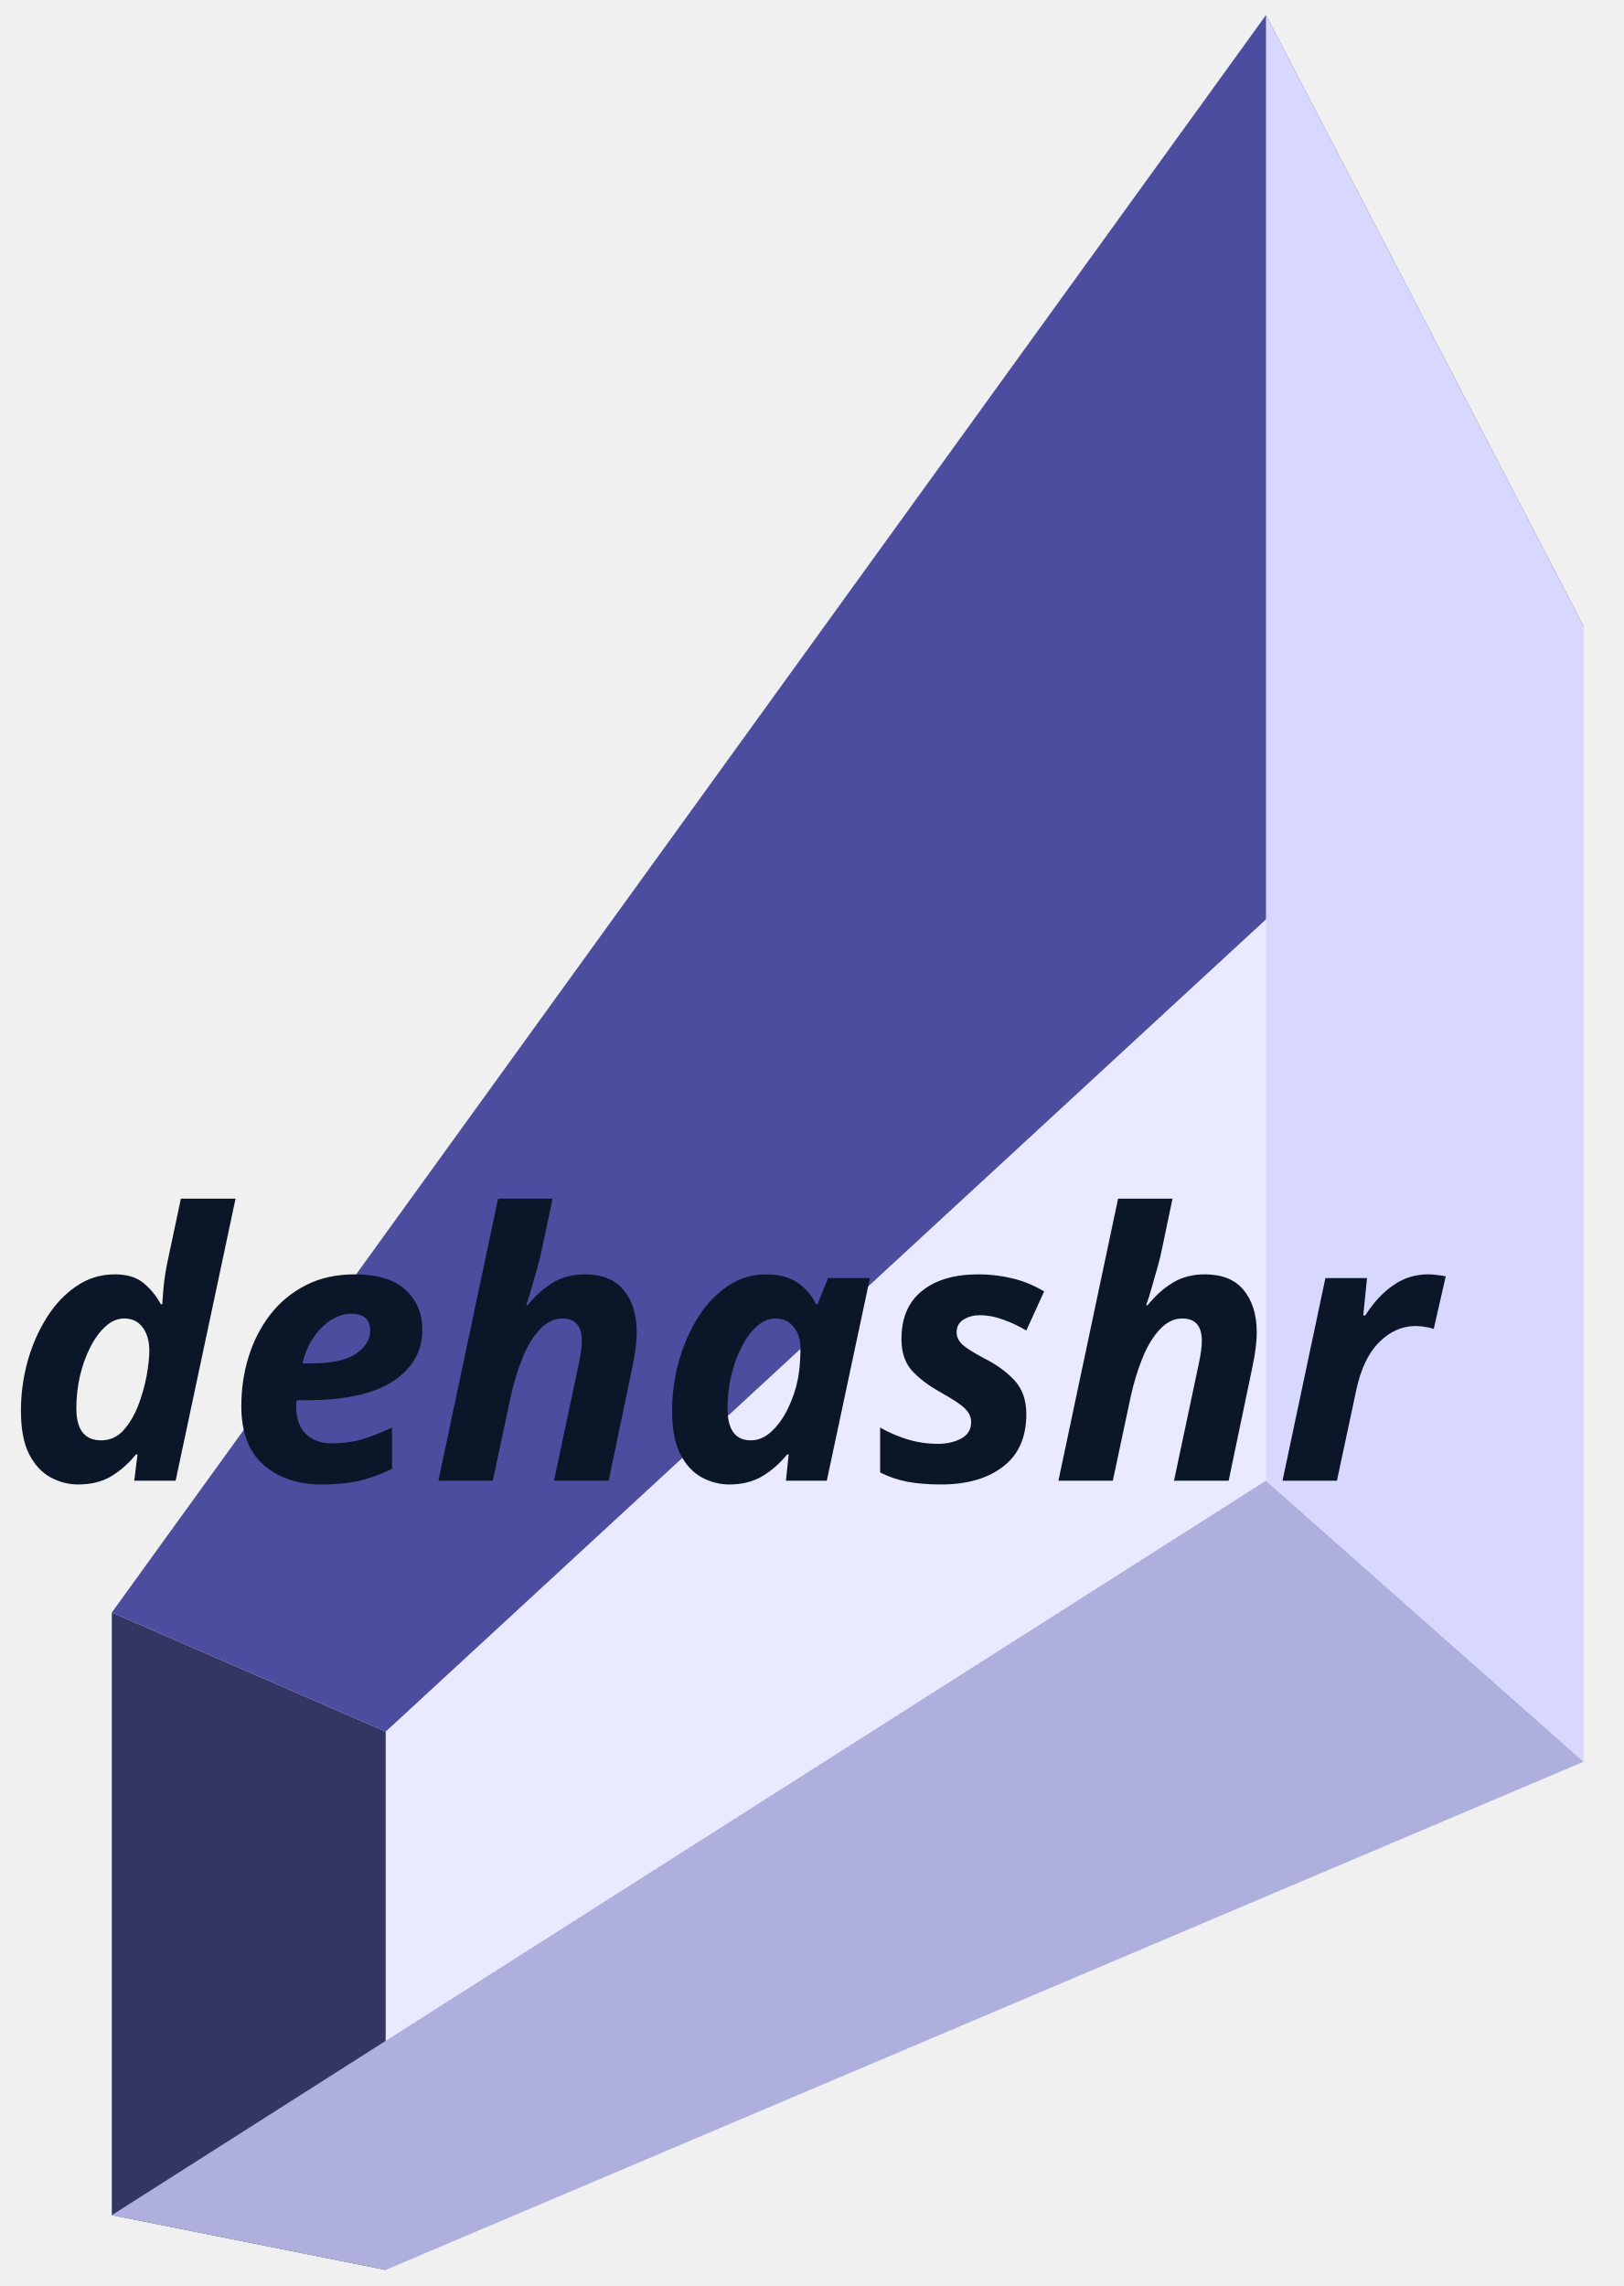
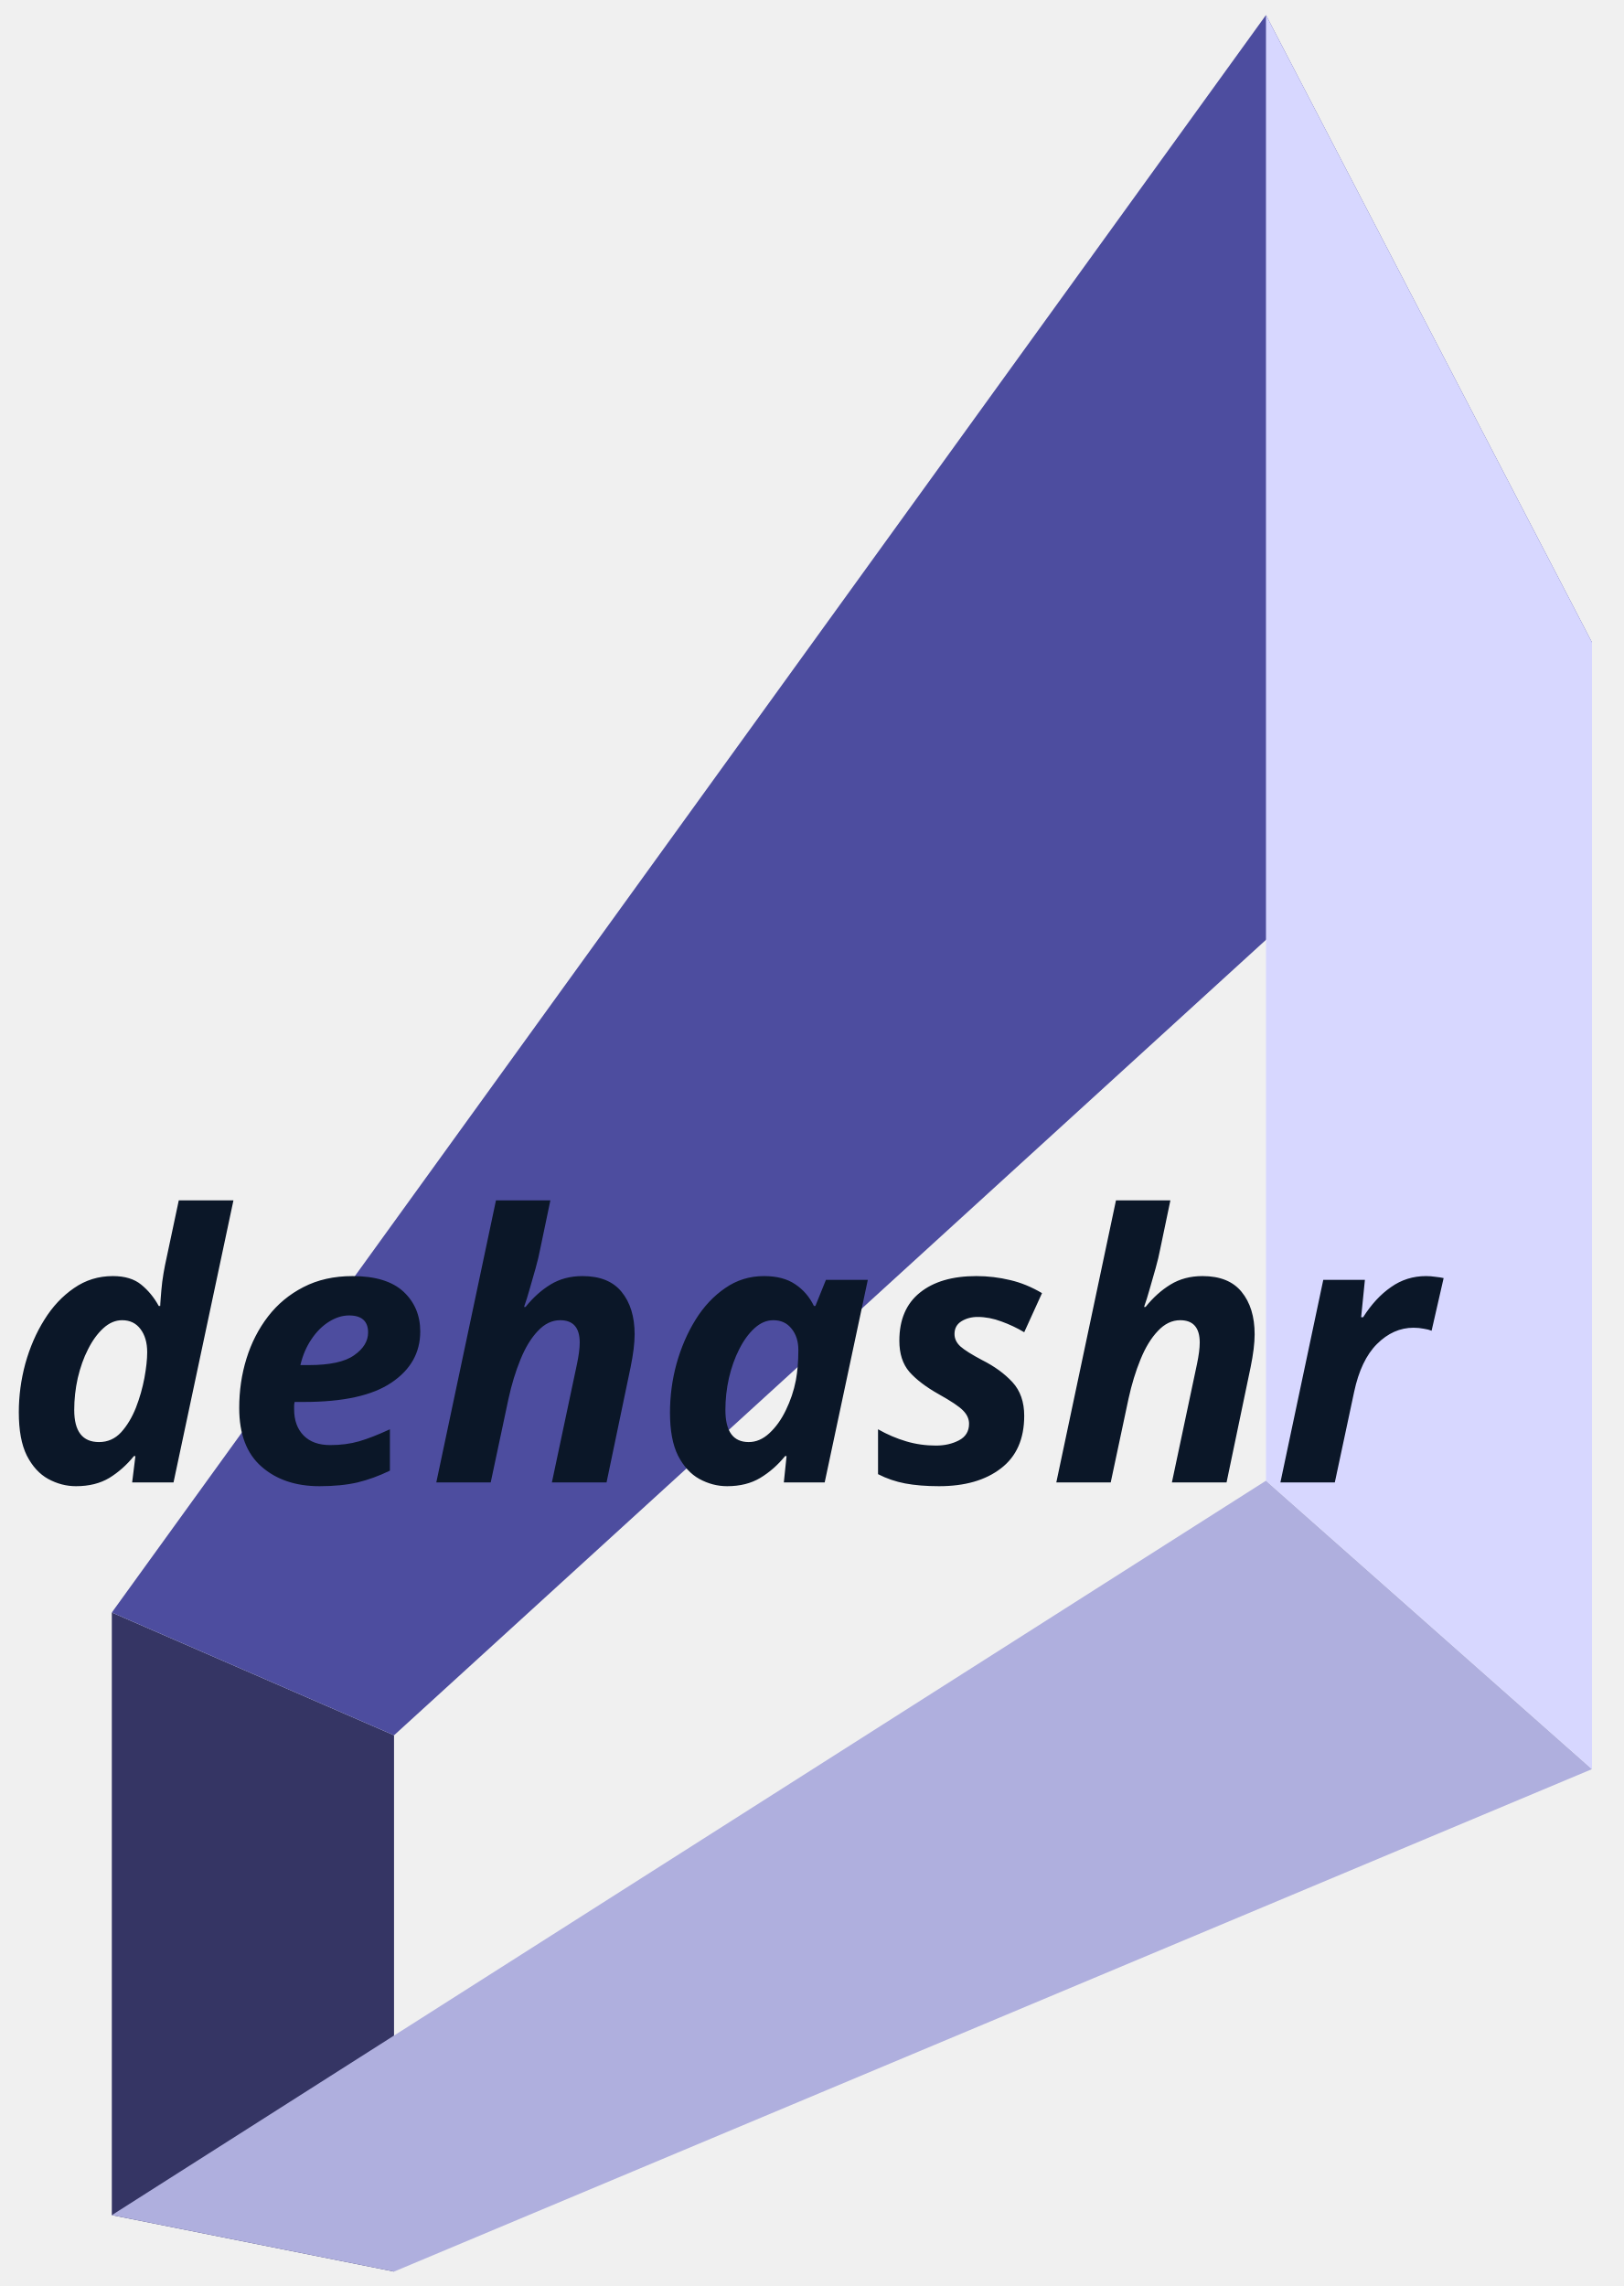
<svg xmlns="http://www.w3.org/2000/svg" width="125mm" height="176mm" viewBox="0 0 125 176" version="1.1" id="svg8">
  <defs id="defs2">
    <filter style="color-interpolation-filters:sRGB" id="filter1148">
      <feFlood flood-opacity="0.498" flood-color="rgb(0,0,0)" result="flood" id="feFlood1138" />
      <feComposite in="flood" in2="SourceGraphic" operator="in" result="composite1" id="feComposite1140" />
      <feGaussianBlur in="composite1" stdDeviation="0" result="blur" id="feGaussianBlur1142" />
      <feOffset dx="23.72" dy="26.212" result="offset" id="feOffset1144" />
      <feComposite in="SourceGraphic" in2="offset" operator="over" result="fbSourceGraphic" id="feComposite1146" />
      <feColorMatrix result="fbSourceGraphicAlpha" in="fbSourceGraphic" values="0 0 0 -1 0 0 0 0 -1 0 0 0 0 -1 0 0 0 0 1 0" id="feColorMatrix1150" />
      <feFlood id="feFlood1152" flood-opacity="0.498" flood-color="rgb(0,0,0)" result="flood" in="fbSourceGraphic" />
      <feComposite in2="fbSourceGraphic" id="feComposite1154" in="flood" operator="in" result="composite1" />
      <feGaussianBlur id="feGaussianBlur1156" in="composite1" stdDeviation="0" result="blur" />
      <feOffset id="feOffset1158" dx="23.72" dy="26.212" result="offset" />
      <feComposite in2="offset" id="feComposite1160" in="fbSourceGraphic" operator="over" result="fbSourceGraphic" />
      <feColorMatrix result="fbSourceGraphicAlpha" in="fbSourceGraphic" values="0 0 0 -1 0 0 0 0 -1 0 0 0 0 -1 0 0 0 0 1 0" id="feColorMatrix1162" />
      <feFlood id="feFlood1164" flood-opacity="0.498" flood-color="rgb(0,0,0)" result="flood" in="fbSourceGraphic" />
      <feComposite in2="fbSourceGraphic" id="feComposite1166" in="flood" operator="in" result="composite1" />
      <feGaussianBlur id="feGaussianBlur1168" in="composite1" stdDeviation="0" result="blur" />
      <feOffset id="feOffset1170" dx="23.72" dy="26.212" result="offset" />
      <feComposite in2="offset" id="feComposite1172" in="fbSourceGraphic" operator="over" result="composite2" />
    </filter>
  </defs>
  <g id="layer1">
    <g id="g12" style="fill-rule:evenodd;stroke:none;stroke-linejoin:round">
-       <path id="path24" style="fill:#e9e9ff;fill-rule:evenodd;stroke:none;stroke-width:1.235;stroke-linejoin:round" d="M 29.692,133.321 121.921,48.218 v 87.416 l -92.229,39.127 z" points="121.921,48.218 121.921,135.634 29.692,174.762 29.692,133.321 " />
-       <path id="path14" style="fill:#353564;fill-rule:evenodd;stroke:none;stroke-width:1.235;stroke-linejoin:round" d="m 8.609,124.148 v 46.396 l 21.084,4.217 v -41.441 z" points="8.609,170.544 29.692,174.762 29.692,133.321 8.609,124.148 " />
-       <path id="path16" style="fill:#4d4d9f;fill-rule:evenodd;stroke:none;stroke-width:1.235;stroke-linejoin:round" d="M 8.609,124.148 97.467,1.159 121.921,48.218 29.692,133.321 Z" points="97.467,1.159 121.921,48.218 29.692,133.321 8.609,124.148 " />
-       <path id="path22" style="fill:#afafde;fill-rule:evenodd;stroke:none;stroke-width:1.235;stroke-linejoin:round" d="m 8.609,170.544 88.858,-56.546 24.454,21.636 -92.229,39.127 z" points="97.467,113.998 121.921,135.634 29.692,174.762 8.609,170.544 " />
-       <path id="path20" style="fill:#d7d7ff;fill-rule:evenodd;stroke:none;stroke-width:1.235;stroke-linejoin:round" d="M 97.467,1.159 V 113.998 l 24.454,21.636 V 48.218 Z" points="97.467,113.998 121.921,135.634 121.921,48.218 97.467,1.159 " />
+       <path id="path24" style="fill:#ffffff;fill-rule:evenodd;stroke:none;stroke-width:1.235;stroke-linejoin:round;opacity:0" d="M 30.336,133.601 122.566,49.459 v 86.746 l -92.23,38.686 z" points="122.566,49.459 122.566,136.205 30.336,174.891 30.336,133.601 " />
+       <path id="path14" style="fill:#353564;fill-rule:evenodd;stroke:none;stroke-width:1.235;stroke-linejoin:round" d="m 8.609,124.148 v 46.396 l 21.727,4.346 v -41.29 z" points="8.609,170.544 30.336,174.891 30.336,133.601 8.609,124.148 " />
+       <path id="path16" style="fill:#4d4d9f;fill-rule:evenodd;stroke:none;stroke-width:1.235;stroke-linejoin:round" d="M 8.609,124.148 97.467,1.159 122.566,49.459 30.336,133.601 Z" points="97.467,1.159 122.566,49.459 30.336,133.601 8.609,124.148 " />
+       <path id="path22" style="fill:#afafde;fill-rule:evenodd;stroke:none;stroke-width:1.235;stroke-linejoin:round" d="M 8.609,170.544 97.467,113.998 122.566,136.205 30.336,174.891 Z" points="97.467,113.998 122.566,136.205 30.336,174.891 8.609,170.544 " />
+       <path id="path20" style="fill:#d7d7ff;fill-rule:evenodd;stroke:none;stroke-width:1.235;stroke-linejoin:round" d="M 97.467,1.159 V 113.998 l 25.099,22.207 V 49.459 Z" points="97.467,113.998 122.566,136.205 122.566,49.459 97.467,1.159 " />
    </g>
-     <text transform="matrix(1.235465,0,0,1.235465,-12.67396,-17.39838)" xml:space="preserve" style="font-style:italic;font-variant:normal;font-weight:600;font-stretch:normal;font-size:23.12px;line-height:1.25;font-family:'BlexMono Nerd Font';-inkscape-font-specification:'BlexMono Nerd Font, Semi-Bold Italic';font-variant-ligatures:normal;font-variant-caps:normal;font-variant-numeric:normal;font-variant-east-asian:normal;fill:#0b1728;fill-opacity:1;stroke:none;stroke-width:0.578;filter:url(#filter1148)" x="10.548" y="106.355" id="text986">
+     <text transform="matrix(1.235465,0,0,1.235465,-12.83655,-17.26524)" xml:space="preserve" style="font-style:italic;font-variant:normal;font-weight:600;font-stretch:normal;font-size:23.12px;line-height:1.25;font-family:'BlexMono Nerd Font';-inkscape-font-specification:'BlexMono Nerd Font, Semi-Bold Italic';font-variant-ligatures:normal;font-variant-caps:normal;font-variant-numeric:normal;font-variant-east-asian:normal;fill:#0b1728;fill-opacity:1;stroke:none;stroke-width:0.578;filter:url(#filter1148)" x="10.548" y="106.355" id="text986">
      <tspan id="tspan984" x="10.548" y="106.355" style="font-style:italic;font-variant:normal;font-weight:600;font-stretch:normal;font-size:23.12px;font-family:'BlexMono Nerd Font';-inkscape-font-specification:'BlexMono Nerd Font, Semi-Bold Italic';font-variant-ligatures:normal;font-variant-caps:normal;font-variant-numeric:normal;font-variant-east-asian:normal;fill:#0b1728;stroke-width:0.578">dehashr</tspan>
    </text>
  </g>
</svg>
